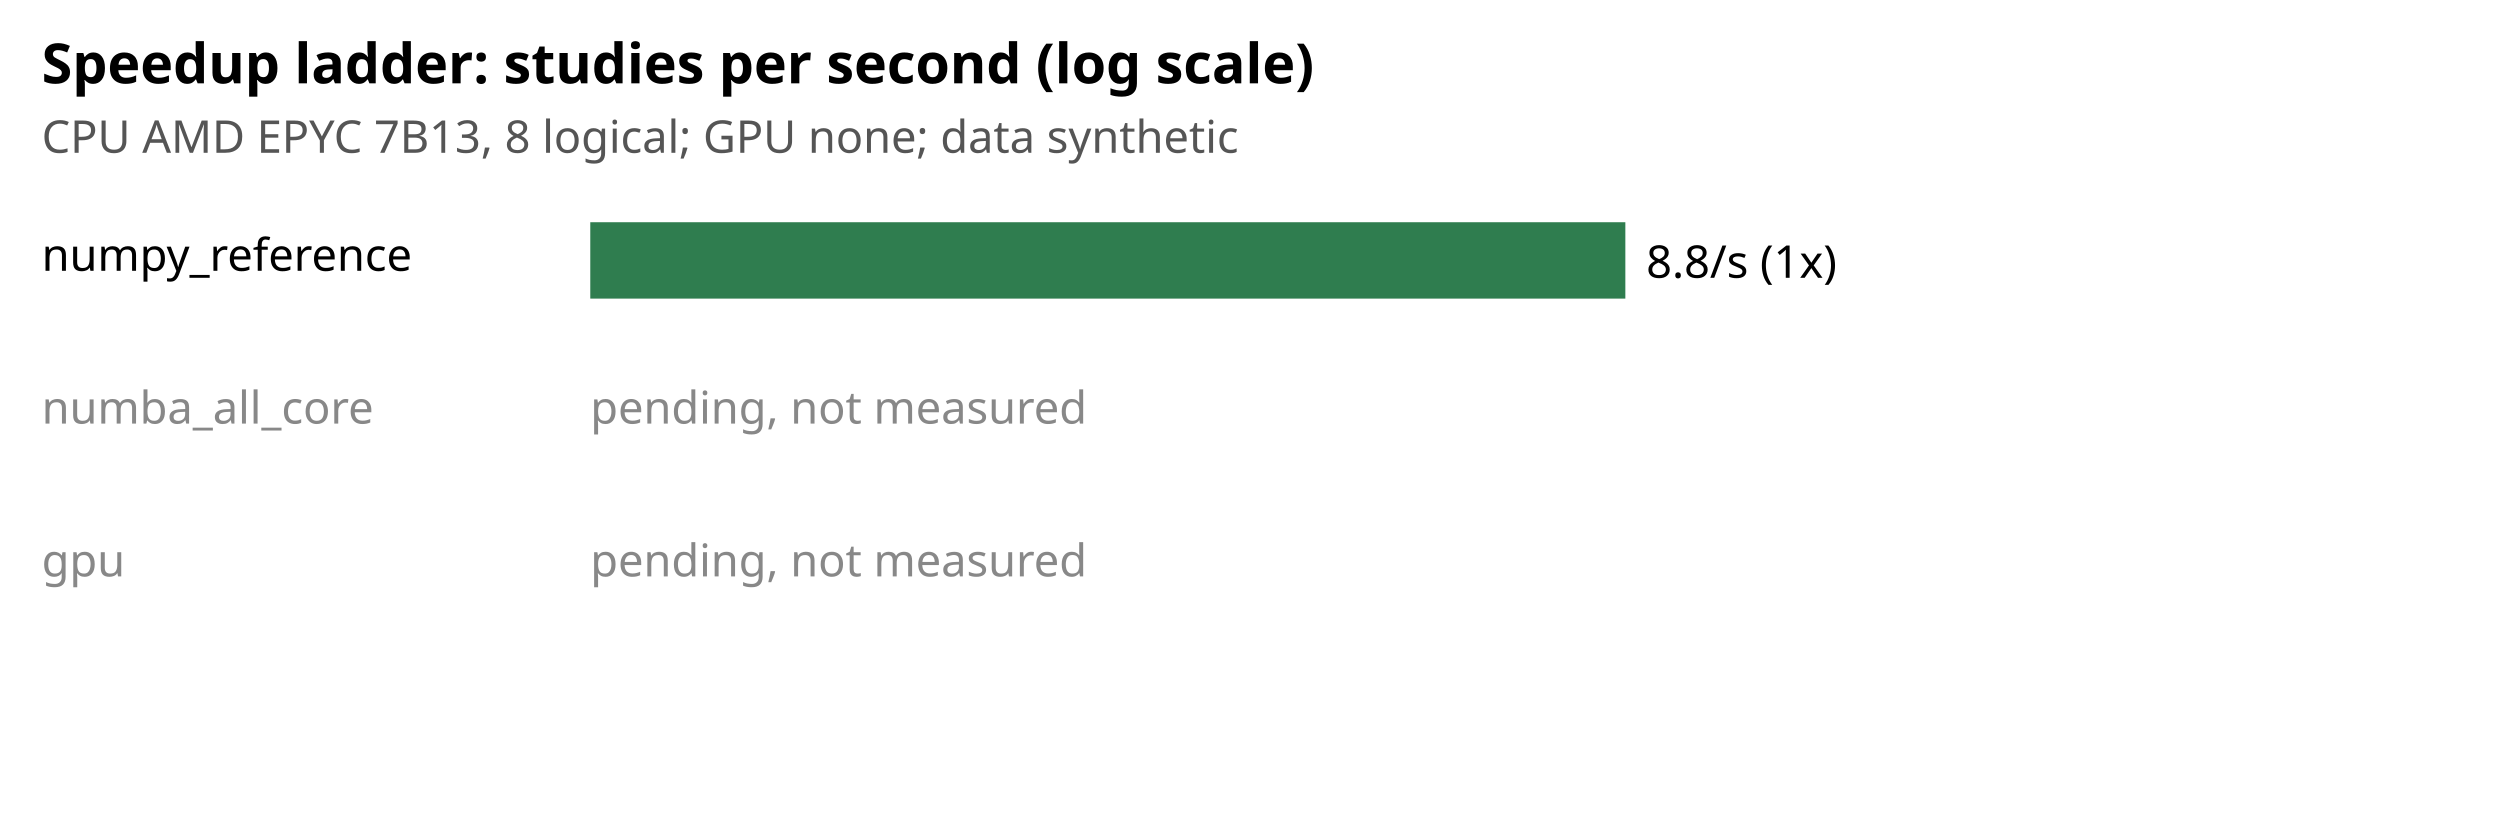
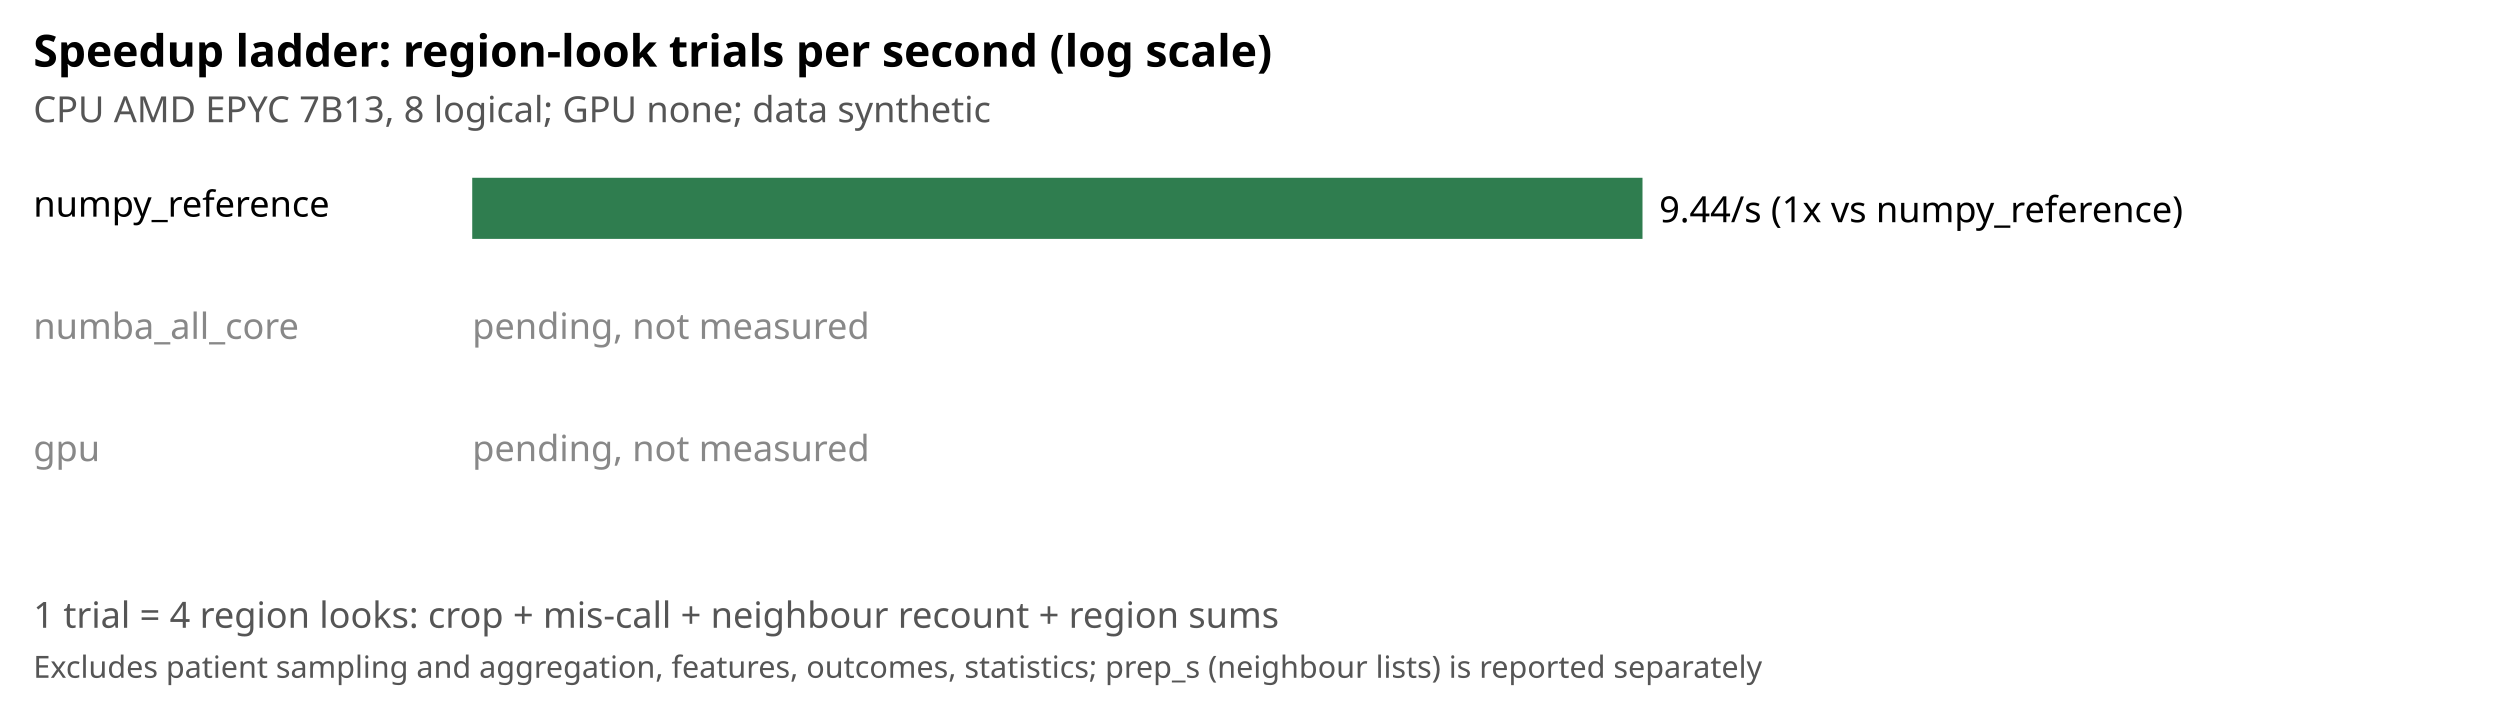
- <svg xmlns="http://www.w3.org/2000/svg" width="720" height="236" font-family="sans-serif" font-size="13">
-   <text x="12" y="24" font-size="16" font-weight="bold">Speedup ladder: studies per second (log scale)</text>
+ <svg xmlns="http://www.w3.org/2000/svg" width="900" height="258" font-family="sans-serif" font-size="13">
+   <text x="12" y="24" font-size="16" font-weight="bold">Speedup ladder: region-look trials per second (log scale)</text>
  <text x="12" y="44" fill="#555">CPU AMD EPYC 7B13, 8 logical; GPU none; data synthetic</text>
+   <text x="12" y="226" fill="#555">1 trial = 4 region looks: crop + mis-call + neighbour recount + region sums</text>
+   <text x="12" y="244" fill="#555" font-size="11">Excludes patient sampling and aggregation, features, outcomes, statistics; prep_s (neighbour lists) is reported separately</text>
  <text x="12" y="78">numpy_reference</text>
-   <rect x="170" y="64" width="298.1" height="22" fill="#2f7d4f" />
-   <text x="474.1" y="80">8.8/s (1x)</text>
+   <rect x="170" y="64" width="421.3" height="22" fill="#2f7d4f" />
+   <text x="597.3" y="80">9.44/s (1x vs numpy_reference)</text>
  <text x="12" y="122" fill="#888">numba_all_core</text>
  <text x="170" y="122" fill="#888">pending, not measured</text>
  <text x="12" y="166" fill="#888">gpu</text>
  <text x="170" y="166" fill="#888">pending, not measured</text>
</svg>
